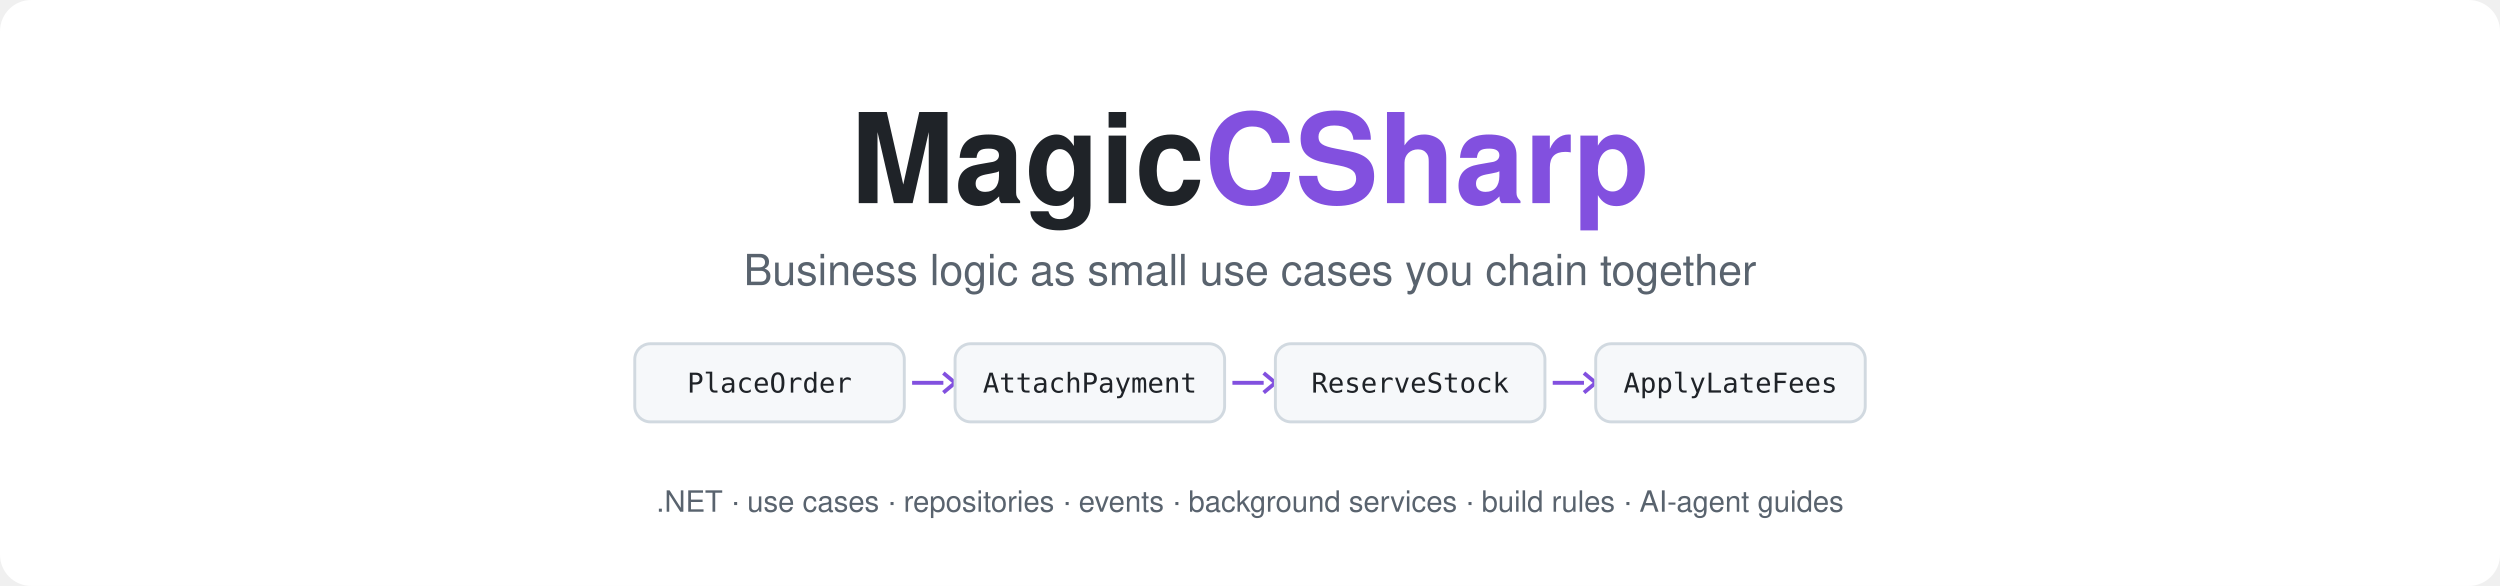
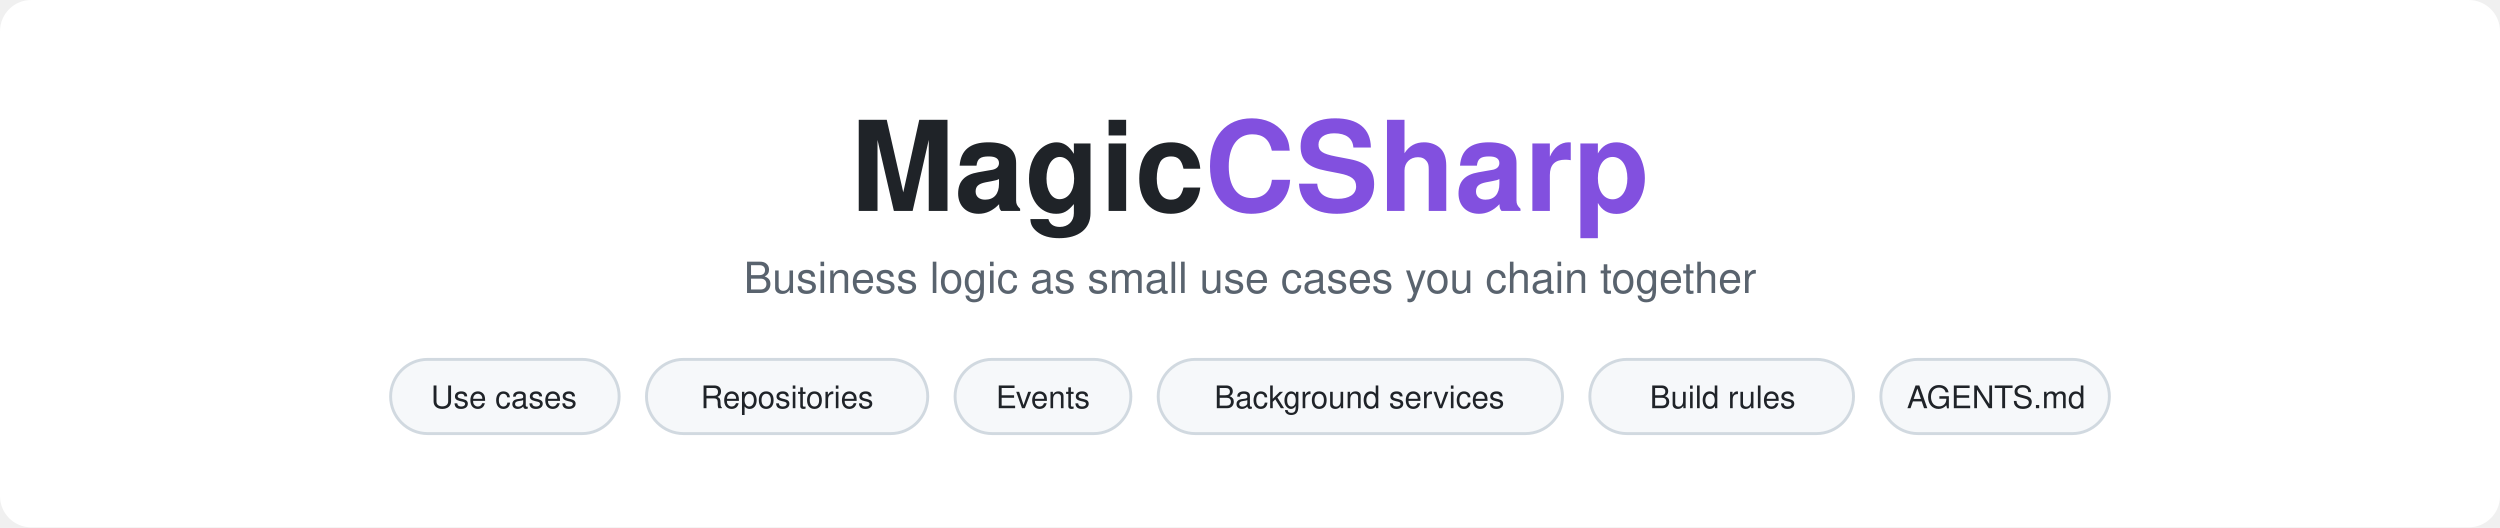
- <svg xmlns="http://www.w3.org/2000/svg" width="1280" height="300" viewBox="0 0 1280 300" role="img" aria-label="MagicCSharp — business logic as small use cases you chain together">
-   <rect width="1280" height="300" rx="16" fill="#ffffff" />
-   <text x="640" y="104" text-anchor="middle" font-size="64" font-weight="700" font-family="-apple-system, 'Segoe UI', Helvetica, Arial, sans-serif" fill="#1f2328">Magic<tspan fill="#8250df">CSharp</tspan>
+ <svg xmlns="http://www.w3.org/2000/svg" width="1280" height="270" viewBox="0 0 1280 270" role="img" aria-label="MagicCSharp — business logic as small use cases you chain together">
+   <rect width="1280" height="270" rx="16" fill="#ffffff" />
+   <text x="640" y="108" text-anchor="middle" font-size="64" font-weight="700" font-family="-apple-system, 'Segoe UI', Helvetica, Arial, sans-serif" fill="#1f2328">Magic<tspan fill="#8250df">CSharp</tspan>
  </text>
-   <text x="640" y="146" text-anchor="middle" font-size="22" font-family="-apple-system, 'Segoe UI', Helvetica, Arial, sans-serif" fill="#59636e">Business logic as small use cases you chain together</text>
-   <rect x="325" y="176" width="138" height="40" rx="8" fill="#f6f8fa" stroke="#d1d9e0" stroke-width="1.5" />
-   <text x="394.0" y="201" text-anchor="middle" font-size="14" font-family="ui-monospace, SFMono-Regular, Menlo, Consolas, monospace" fill="#1f2328">PlaceOrder</text>
-   <path d="M467 196.0 h16" stroke="#8250df" stroke-width="2" />
-   <path d="M483 191.0 l6 5 l-6 5" fill="none" stroke="#8250df" stroke-width="2" />
-   <rect x="489" y="176" width="138" height="40" rx="8" fill="#f6f8fa" stroke="#d1d9e0" stroke-width="1.5" />
-   <text x="558.0" y="201" text-anchor="middle" font-size="14" font-family="ui-monospace, SFMono-Regular, Menlo, Consolas, monospace" fill="#1f2328">AttachPayment</text>
-   <path d="M631 196.0 h16" stroke="#8250df" stroke-width="2" />
-   <path d="M647 191.0 l6 5 l-6 5" fill="none" stroke="#8250df" stroke-width="2" />
-   <rect x="653" y="176" width="138" height="40" rx="8" fill="#f6f8fa" stroke="#d1d9e0" stroke-width="1.5" />
-   <text x="722.0" y="201" text-anchor="middle" font-size="14" font-family="ui-monospace, SFMono-Regular, Menlo, Consolas, monospace" fill="#1f2328">ReserveStock</text>
-   <path d="M795 196.0 h16" stroke="#8250df" stroke-width="2" />
-   <path d="M811 191.0 l6 5 l-6 5" fill="none" stroke="#8250df" stroke-width="2" />
-   <rect x="817" y="176" width="138" height="40" rx="8" fill="#f6f8fa" stroke="#d1d9e0" stroke-width="1.5" />
-   <text x="886.0" y="201" text-anchor="middle" font-size="14" font-family="ui-monospace, SFMono-Regular, Menlo, Consolas, monospace" fill="#1f2328">ApplyLateFees</text>
-   <text x="640" y="262" text-anchor="middle" font-size="15" font-family="-apple-system, 'Segoe UI', Helvetica, Arial, sans-serif" fill="#59636e">.NET · use cases · repositories · events · background services · build rules · AI-agent guides</text>
+   <text x="640" y="150" text-anchor="middle" font-size="22" font-family="-apple-system, 'Segoe UI', Helvetica, Arial, sans-serif" fill="#59636e">Business logic as small use cases you chain together</text>
+   <rect x="200" y="184" width="117" height="38" rx="19" fill="#f6f8fa" stroke="#d1d9e0" stroke-width="1.5" />
+   <text x="258" y="209" text-anchor="middle" font-size="16" font-family="-apple-system, 'Segoe UI', Helvetica, Arial, sans-serif" fill="#1f2328">Use cases</text>
+   <rect x="331" y="184" width="144" height="38" rx="19" fill="#f6f8fa" stroke="#d1d9e0" stroke-width="1.5" />
+   <text x="403" y="209" text-anchor="middle" font-size="16" font-family="-apple-system, 'Segoe UI', Helvetica, Arial, sans-serif" fill="#1f2328">Repositories</text>
+   <rect x="489" y="184" width="90" height="38" rx="19" fill="#f6f8fa" stroke="#d1d9e0" stroke-width="1.5" />
+   <text x="534" y="209" text-anchor="middle" font-size="16" font-family="-apple-system, 'Segoe UI', Helvetica, Arial, sans-serif" fill="#1f2328">Events</text>
+   <rect x="593" y="184" width="207" height="38" rx="19" fill="#f6f8fa" stroke="#d1d9e0" stroke-width="1.5" />
+   <text x="696" y="209" text-anchor="middle" font-size="16" font-family="-apple-system, 'Segoe UI', Helvetica, Arial, sans-serif" fill="#1f2328">Background services</text>
+   <rect x="814" y="184" width="135" height="38" rx="19" fill="#f6f8fa" stroke="#d1d9e0" stroke-width="1.5" />
+   <text x="882" y="209" text-anchor="middle" font-size="16" font-family="-apple-system, 'Segoe UI', Helvetica, Arial, sans-serif" fill="#1f2328">Build rules</text>
+   <rect x="963" y="184" width="117" height="38" rx="19" fill="#f6f8fa" stroke="#d1d9e0" stroke-width="1.5" />
+   <text x="1022" y="209" text-anchor="middle" font-size="16" font-family="-apple-system, 'Segoe UI', Helvetica, Arial, sans-serif" fill="#1f2328">AGENTS.md</text>
</svg>
